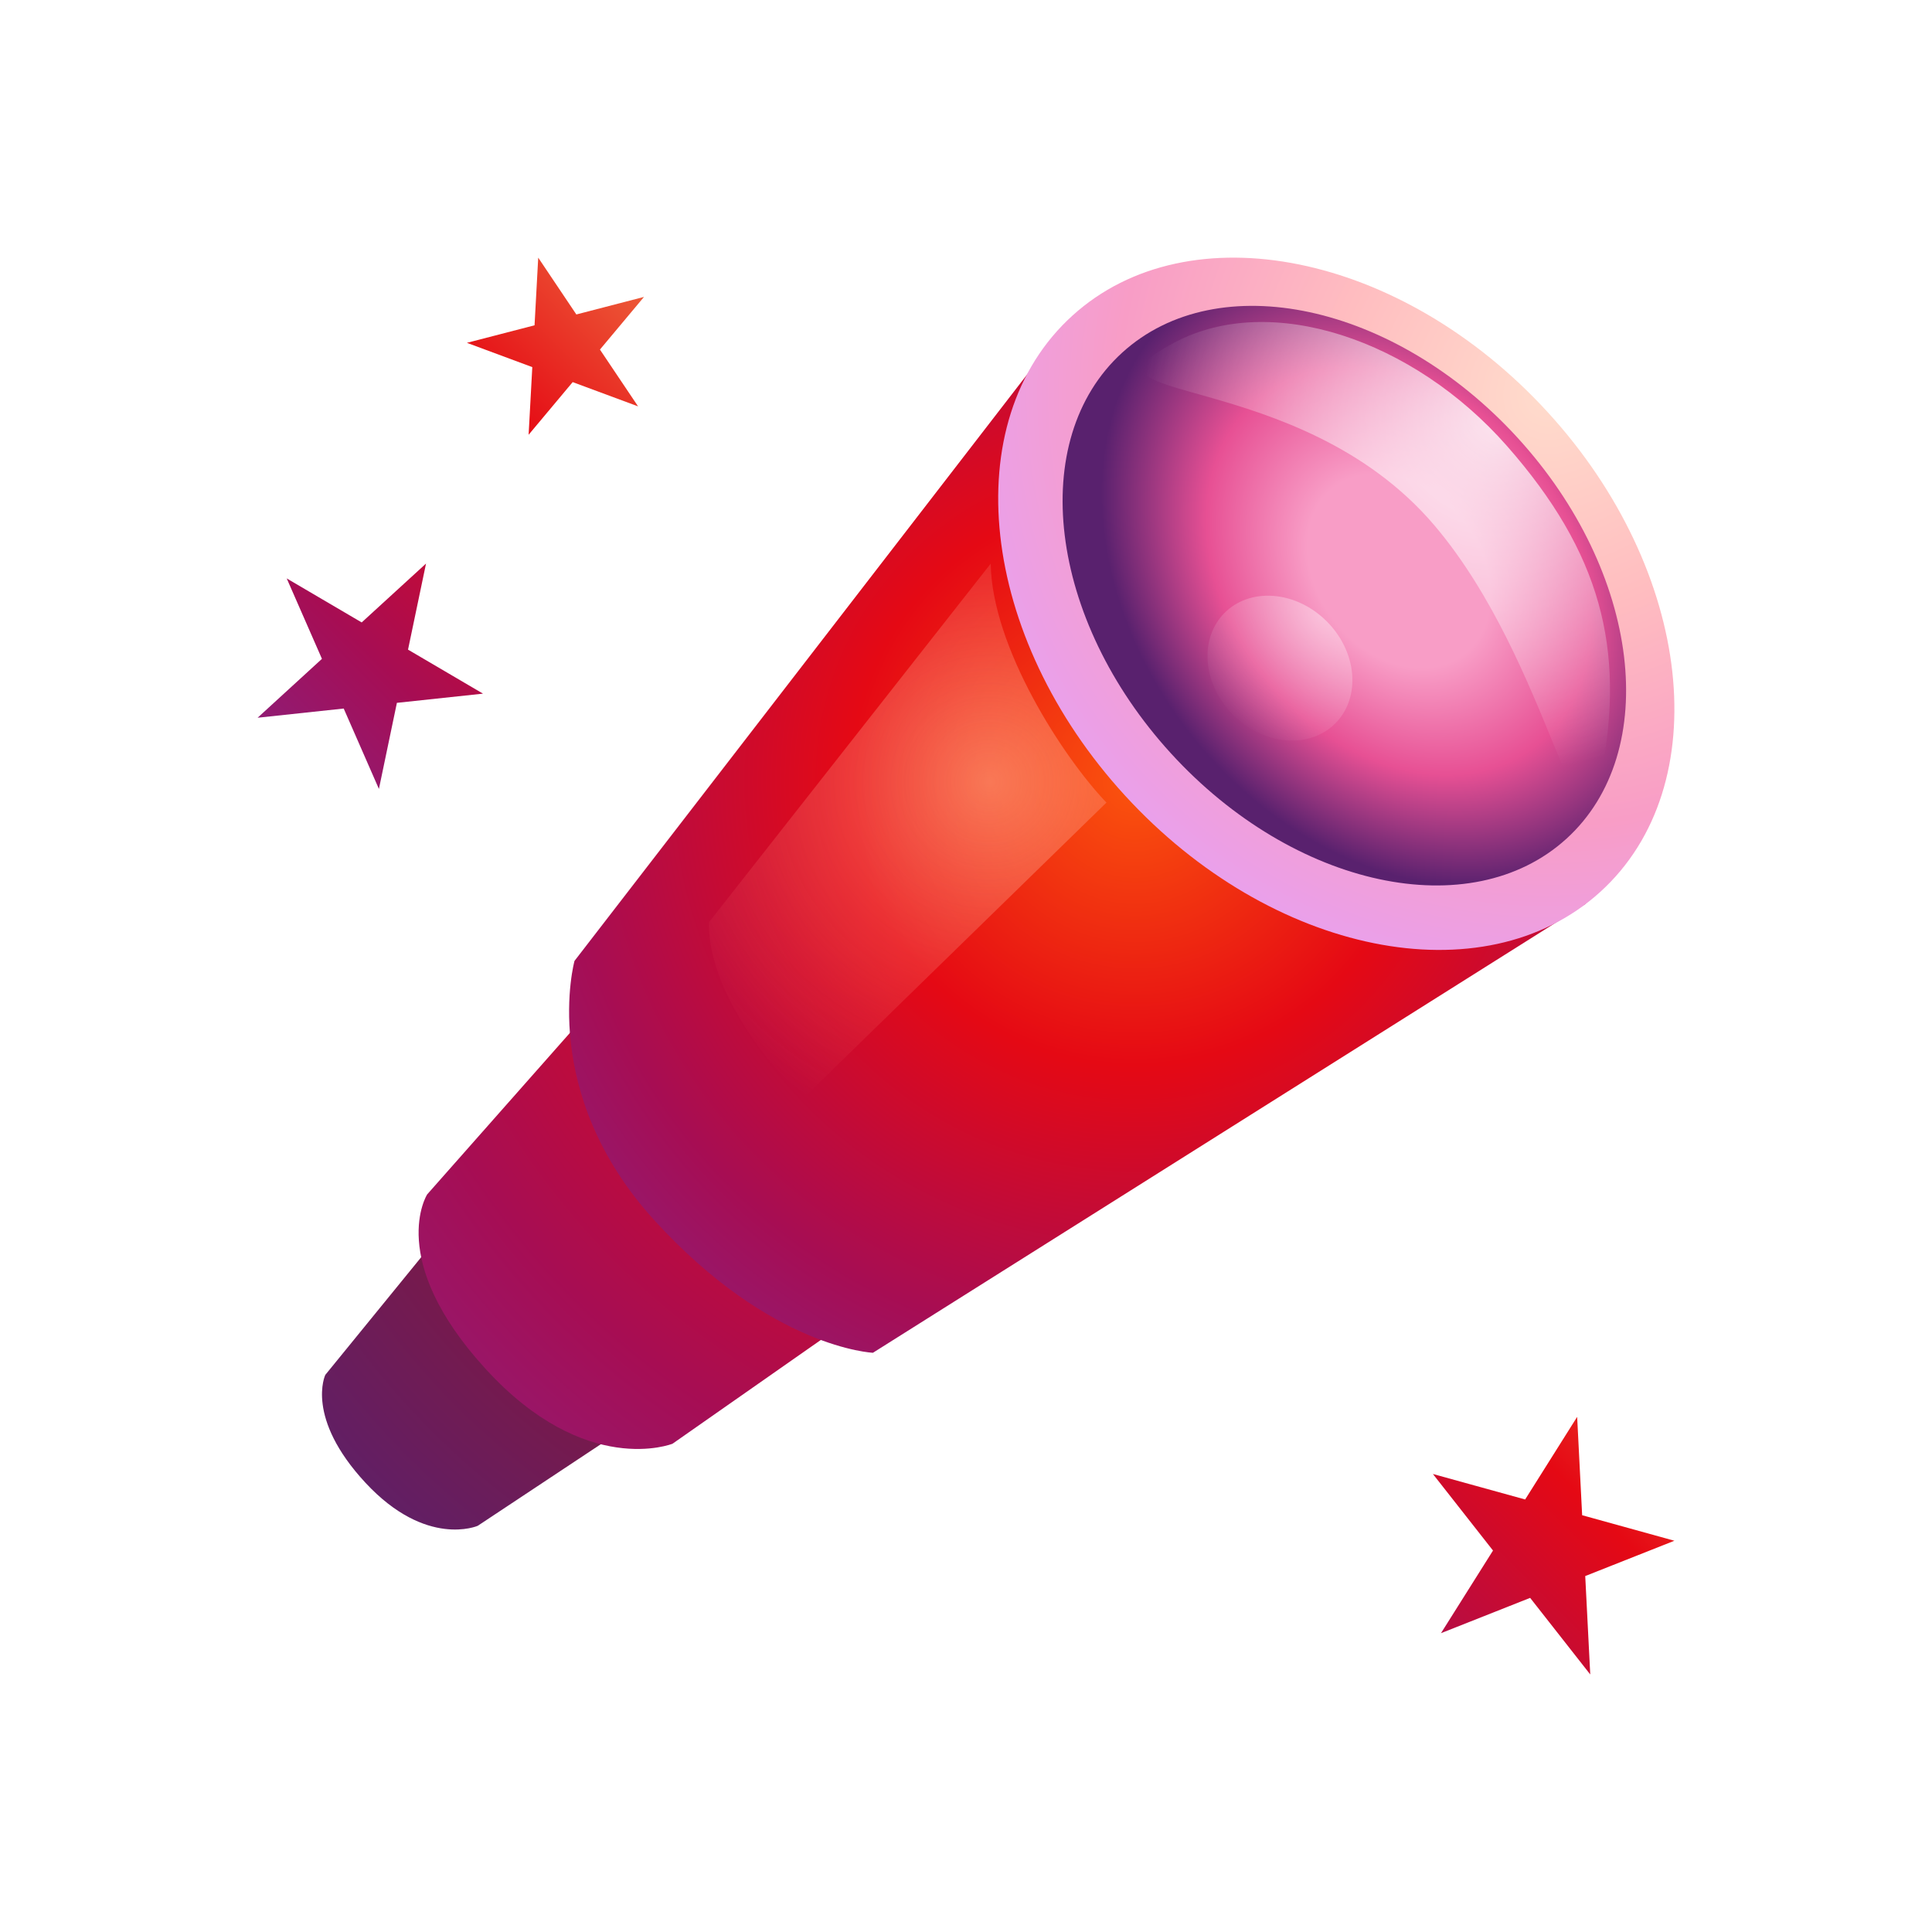
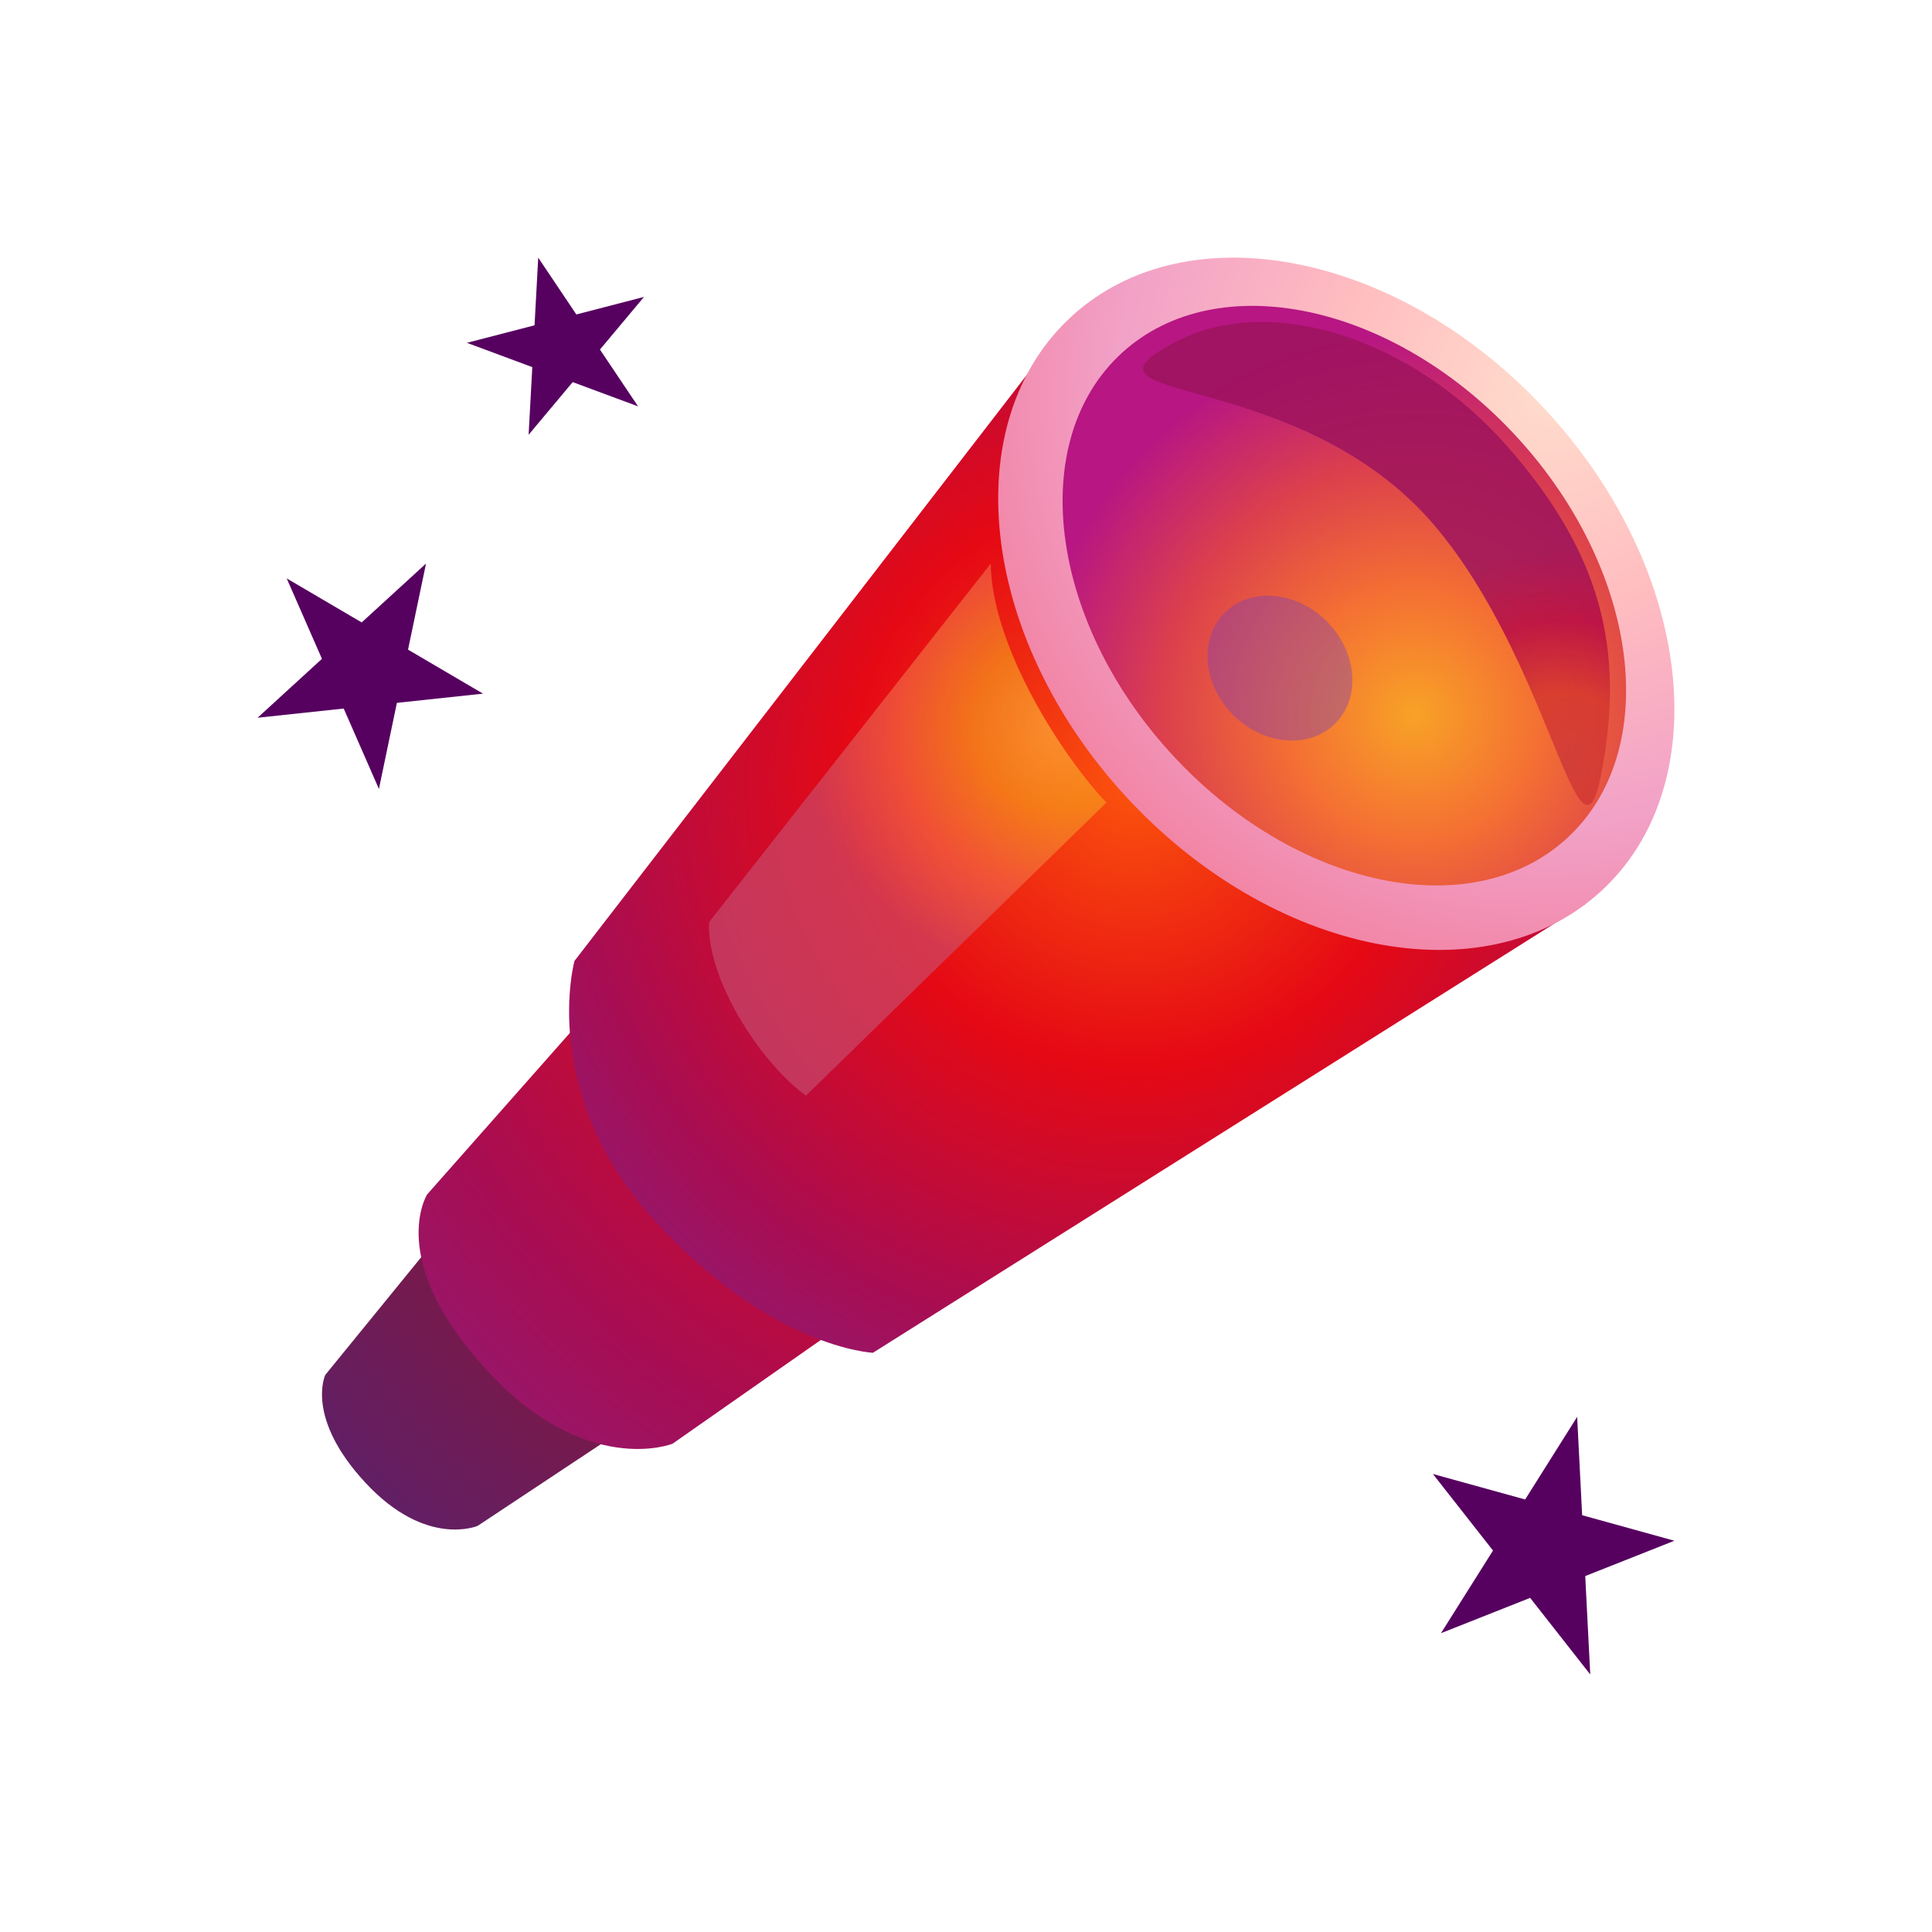
- <svg width="72" height="72" viewBox="0 0 72 72" fill="none">
+ <svg xmlns="http://www.w3.org/2000/svg" width="72" height="72" viewBox="0 0 72 72" fill="none">
  <g id="telescope-core-small">
    <path id="Vector" d="M24.049 36.602L33.6 46.39L17.803 56.863C17.803 56.863 15.889 57.698 13.625 55.264C11.361 52.829 12.123 51.238 12.123 51.238L24.049 36.602Z" fill="url(#paint0_radial_5179_1664)" />
    <path id="Vector_2" d="M25.034 34.199L36 46.151L25.062 53.804C25.062 53.804 21.829 55.098 18.099 51.017C14.369 46.936 15.92 44.511 15.92 44.511L25.034 34.199Z" fill="url(#paint1_radial_5179_1664)" />
    <path id="Vector_3" d="M39 13.02L59.1 33.679L32.532 50.414C32.532 50.414 28.746 50.255 24.398 45.49C20.05 40.724 21.41 35.81 21.41 35.81L39 13.02Z" fill="url(#paint2_radial_5179_1664)" />
    <path id="Vector_4" d="M57.671 15.352C63.104 21.281 63.986 29.288 59.639 33.237C55.292 37.186 47.363 35.581 41.929 29.651C36.495 23.722 35.614 15.715 39.962 11.766C44.308 7.817 52.237 9.423 57.671 15.352Z" fill="url(#paint3_radial_5179_1664)" />
    <path id="Vector_5" d="M58.379 31.255C54.812 34.503 48.214 33.082 43.642 28.08C39.07 23.078 38.255 16.39 41.821 13.142C45.388 9.894 51.986 11.315 56.558 16.317C61.13 21.319 61.945 28.007 58.379 31.255Z" fill="url(#paint4_radial_5179_1664)" />
    <path id="Vector_6" opacity="0.85" d="M59.678 28.823C60.576 24.178 59.654 20.593 56.16 16.62C52.666 12.646 47.351 10.866 43.78 12.76C39.371 15.098 48.373 13.596 53.458 19.581C57.826 24.724 58.852 33.101 59.678 28.823Z" fill="url(#paint5_radial_5179_1664)" />
    <path id="Vector_7" opacity="0.4" d="M50.398 25.245C50.455 26.724 49.293 27.768 47.803 27.577C46.313 27.386 45.059 26.032 45.002 24.553C44.945 23.075 46.107 22.031 47.597 22.222C49.087 22.413 50.341 23.766 50.398 25.245Z" fill="url(#paint6_radial_5179_1664)" />
    <path id="Vector_8" opacity="0.6" d="M36.922 21.004L26.426 34.363C26.33 36.46 28.29 39.553 30.033 40.834L41.234 29.91C39.6 28.201 36.959 24.102 36.922 21.004Z" fill="url(#paint7_radial_5179_1664)" />
    <path id="Vector_9" fill-rule="evenodd" clip-rule="evenodd" d="M20.058 9.602L21.479 11.719L24 11.065L22.358 13.027L23.779 15.144L21.342 14.24L19.7 16.202L19.837 13.681L17.4 12.776L19.921 12.123L20.058 9.602ZM58.776 52.802L58.962 56.468L62.4 57.419L59.077 58.735L59.264 62.402L57.024 59.548L53.701 60.864L55.64 57.784L53.4 54.931L56.838 55.881L58.776 52.802ZM15.206 24.21L15.877 21.002L13.479 23.196L10.685 21.556L11.998 24.553L9.6 26.748L12.809 26.405L14.121 29.402L14.791 26.193L18 25.85L15.206 24.21Z" fill="url(#paint8_linear_5179_1664)" />
  </g>
  <defs>
    <radialGradient id="paint0_radial_5179_1664" cx="0" cy="0" r="1" gradientUnits="userSpaceOnUse" gradientTransform="translate(36.6875 32.7016) rotate(135) scale(34.9134)">
      <stop stop-color="#99421D" />
      <stop offset="0.333" stop-color="#99161D" />
      <stop offset="0.667" stop-color="#7D1845" />
      <stop offset="1" stop-color="#59216E" />
    </radialGradient>
    <radialGradient id="paint1_radial_5179_1664" cx="0" cy="0" r="1" gradientUnits="userSpaceOnUse" gradientTransform="translate(42.5937 27.2992) rotate(135) scale(44.5477 44.5279)">
      <stop stop-color="#EF7744" />
      <stop offset="0.333" stop-color="#E50914" />
      <stop offset="0.667" stop-color="#A70D53" />
      <stop offset="1" stop-color="#792A95" />
    </radialGradient>
    <radialGradient id="paint2_radial_5179_1664" cx="0" cy="0" r="1" gradientUnits="userSpaceOnUse" gradientTransform="translate(42.3 29.106) rotate(135) scale(31.8127)">
      <stop stop-color="#FB540D" />
      <stop offset="0.333" stop-color="#E50914" />
      <stop offset="0.667" stop-color="#A70D53" />
      <stop offset="1" stop-color="#792A95" />
    </radialGradient>
    <radialGradient id="paint3_radial_5179_1664" cx="0" cy="0" r="1" gradientUnits="userSpaceOnUse" gradientTransform="translate(57.675 14.7078) rotate(134.326) scale(24.0433 24.0367)">
      <stop stop-color="#FFDCCC" />
      <stop offset="0.333" stop-color="#FFBDC0" />
-       <stop offset="0.667" stop-color="#F89DC6" />
-       <stop offset="1" stop-color="#E4A1FA" />
+       <stop offset="0.667" stop-color="#F2A1C7" />
+       <stop offset="1" stop-color="#F27A99" />
    </radialGradient>
-     <radialGradient id="paint4_radial_5179_1664" cx="0" cy="0" r="1" gradientUnits="userSpaceOnUse" gradientTransform="translate(52.1305 21.273) rotate(141.875) scale(9.87138 12.8159)">
-       <stop offset="0.307" stop-color="#F89DC6" />
-       <stop offset="0.645" stop-color="#E75094" />
-       <stop offset="1" stop-color="#59216E" />
+     <radialGradient id="paint4_radial_5179_1664" cx="0" cy="0" r="1" gradientUnits="userSpaceOnUse" gradientTransform="translate(52.7126 26.6555) rotate(134.526) scale(14.2134)">
+       <stop stop-color="#F8A226" />
+       <stop offset="0.333" stop-color="#F46F33" />
+       <stop offset="0.667" stop-color="#DB3F4D" />
+       <stop offset="1" stop-color="#B71683" />
    </radialGradient>
-     <radialGradient id="paint5_radial_5179_1664" cx="0" cy="0" r="1" gradientUnits="userSpaceOnUse" gradientTransform="translate(55.8 15.6) rotate(135) scale(13.1522)">
-       <stop stop-color="white" />
-       <stop offset="1" stop-color="white" stop-opacity="0" />
+     <radialGradient id="paint5_radial_5179_1664" cx="0" cy="0" r="1" gradientUnits="userSpaceOnUse" gradientTransform="translate(58.3302 28.4848) rotate(136.088) scale(7.99083)">
+       <stop stop-color="#CE3838" />
+       <stop offset="0.333" stop-color="#D5372E" />
+       <stop offset="0.667" stop-color="#B70B46" />
+       <stop offset="1" stop-color="#9D135D" />
    </radialGradient>
-     <radialGradient id="paint6_radial_5179_1664" cx="0" cy="0" r="1" gradientUnits="userSpaceOnUse" gradientTransform="translate(49.2362 22.9648) rotate(131.079) scale(5.08644 6.006)">
-       <stop stop-color="white" />
-       <stop offset="1" stop-color="white" stop-opacity="0" />
+     <radialGradient id="paint6_radial_5179_1664" cx="0" cy="0" r="1" gradientUnits="userSpaceOnUse" gradientTransform="translate(54.9447 22.9149) rotate(134.722) scale(5.21841)">
+       <stop stop-color="#BF3B7F" />
+       <stop offset="0.333" stop-color="#BC2365" />
+       <stop offset="0.667" stop-color="#9B5F98" />
+       <stop offset="1" stop-color="#773FBA" />
    </radialGradient>
-     <radialGradient id="paint7_radial_5179_1664" cx="0" cy="0" r="1" gradientUnits="userSpaceOnUse" gradientTransform="translate(36.8758 29.1353) rotate(137.622) scale(13.5764)">
-       <stop stop-color="#FFA984" />
-       <stop offset="1" stop-color="#F7636B" stop-opacity="0" />
+     <radialGradient id="paint7_radial_5179_1664" cx="0" cy="0" r="1" gradientUnits="userSpaceOnUse" gradientTransform="translate(39.4504 26.9781) rotate(133.524) scale(9.45132)">
+       <stop stop-color="#FFC543" />
+       <stop offset="0.333" stop-color="#F6A61D" />
+       <stop offset="0.667" stop-color="#F3704F" />
+       <stop offset="1" stop-color="#C85374" />
    </radialGradient>
-     <linearGradient id="paint8_linear_5179_1664" x1="44.65" y1="27.902" x2="24.25" y2="48.302" gradientUnits="userSpaceOnUse">
-       <stop stop-color="#EF7744" />
-       <stop offset="0.333" stop-color="#E50914" />
-       <stop offset="0.667" stop-color="#A70D53" />
-       <stop offset="1" stop-color="#792A95" />
+     <linearGradient id="paint8_linear_5179_1664" x1="0" y1="0" x2="0" y2="1" gradientUnits="userSpaceOnUse">
+       <stop stop-color="#9A48C3" />
+       <stop offset="1" stop-color="#560060" />
    </linearGradient>
  </defs>
</svg>
